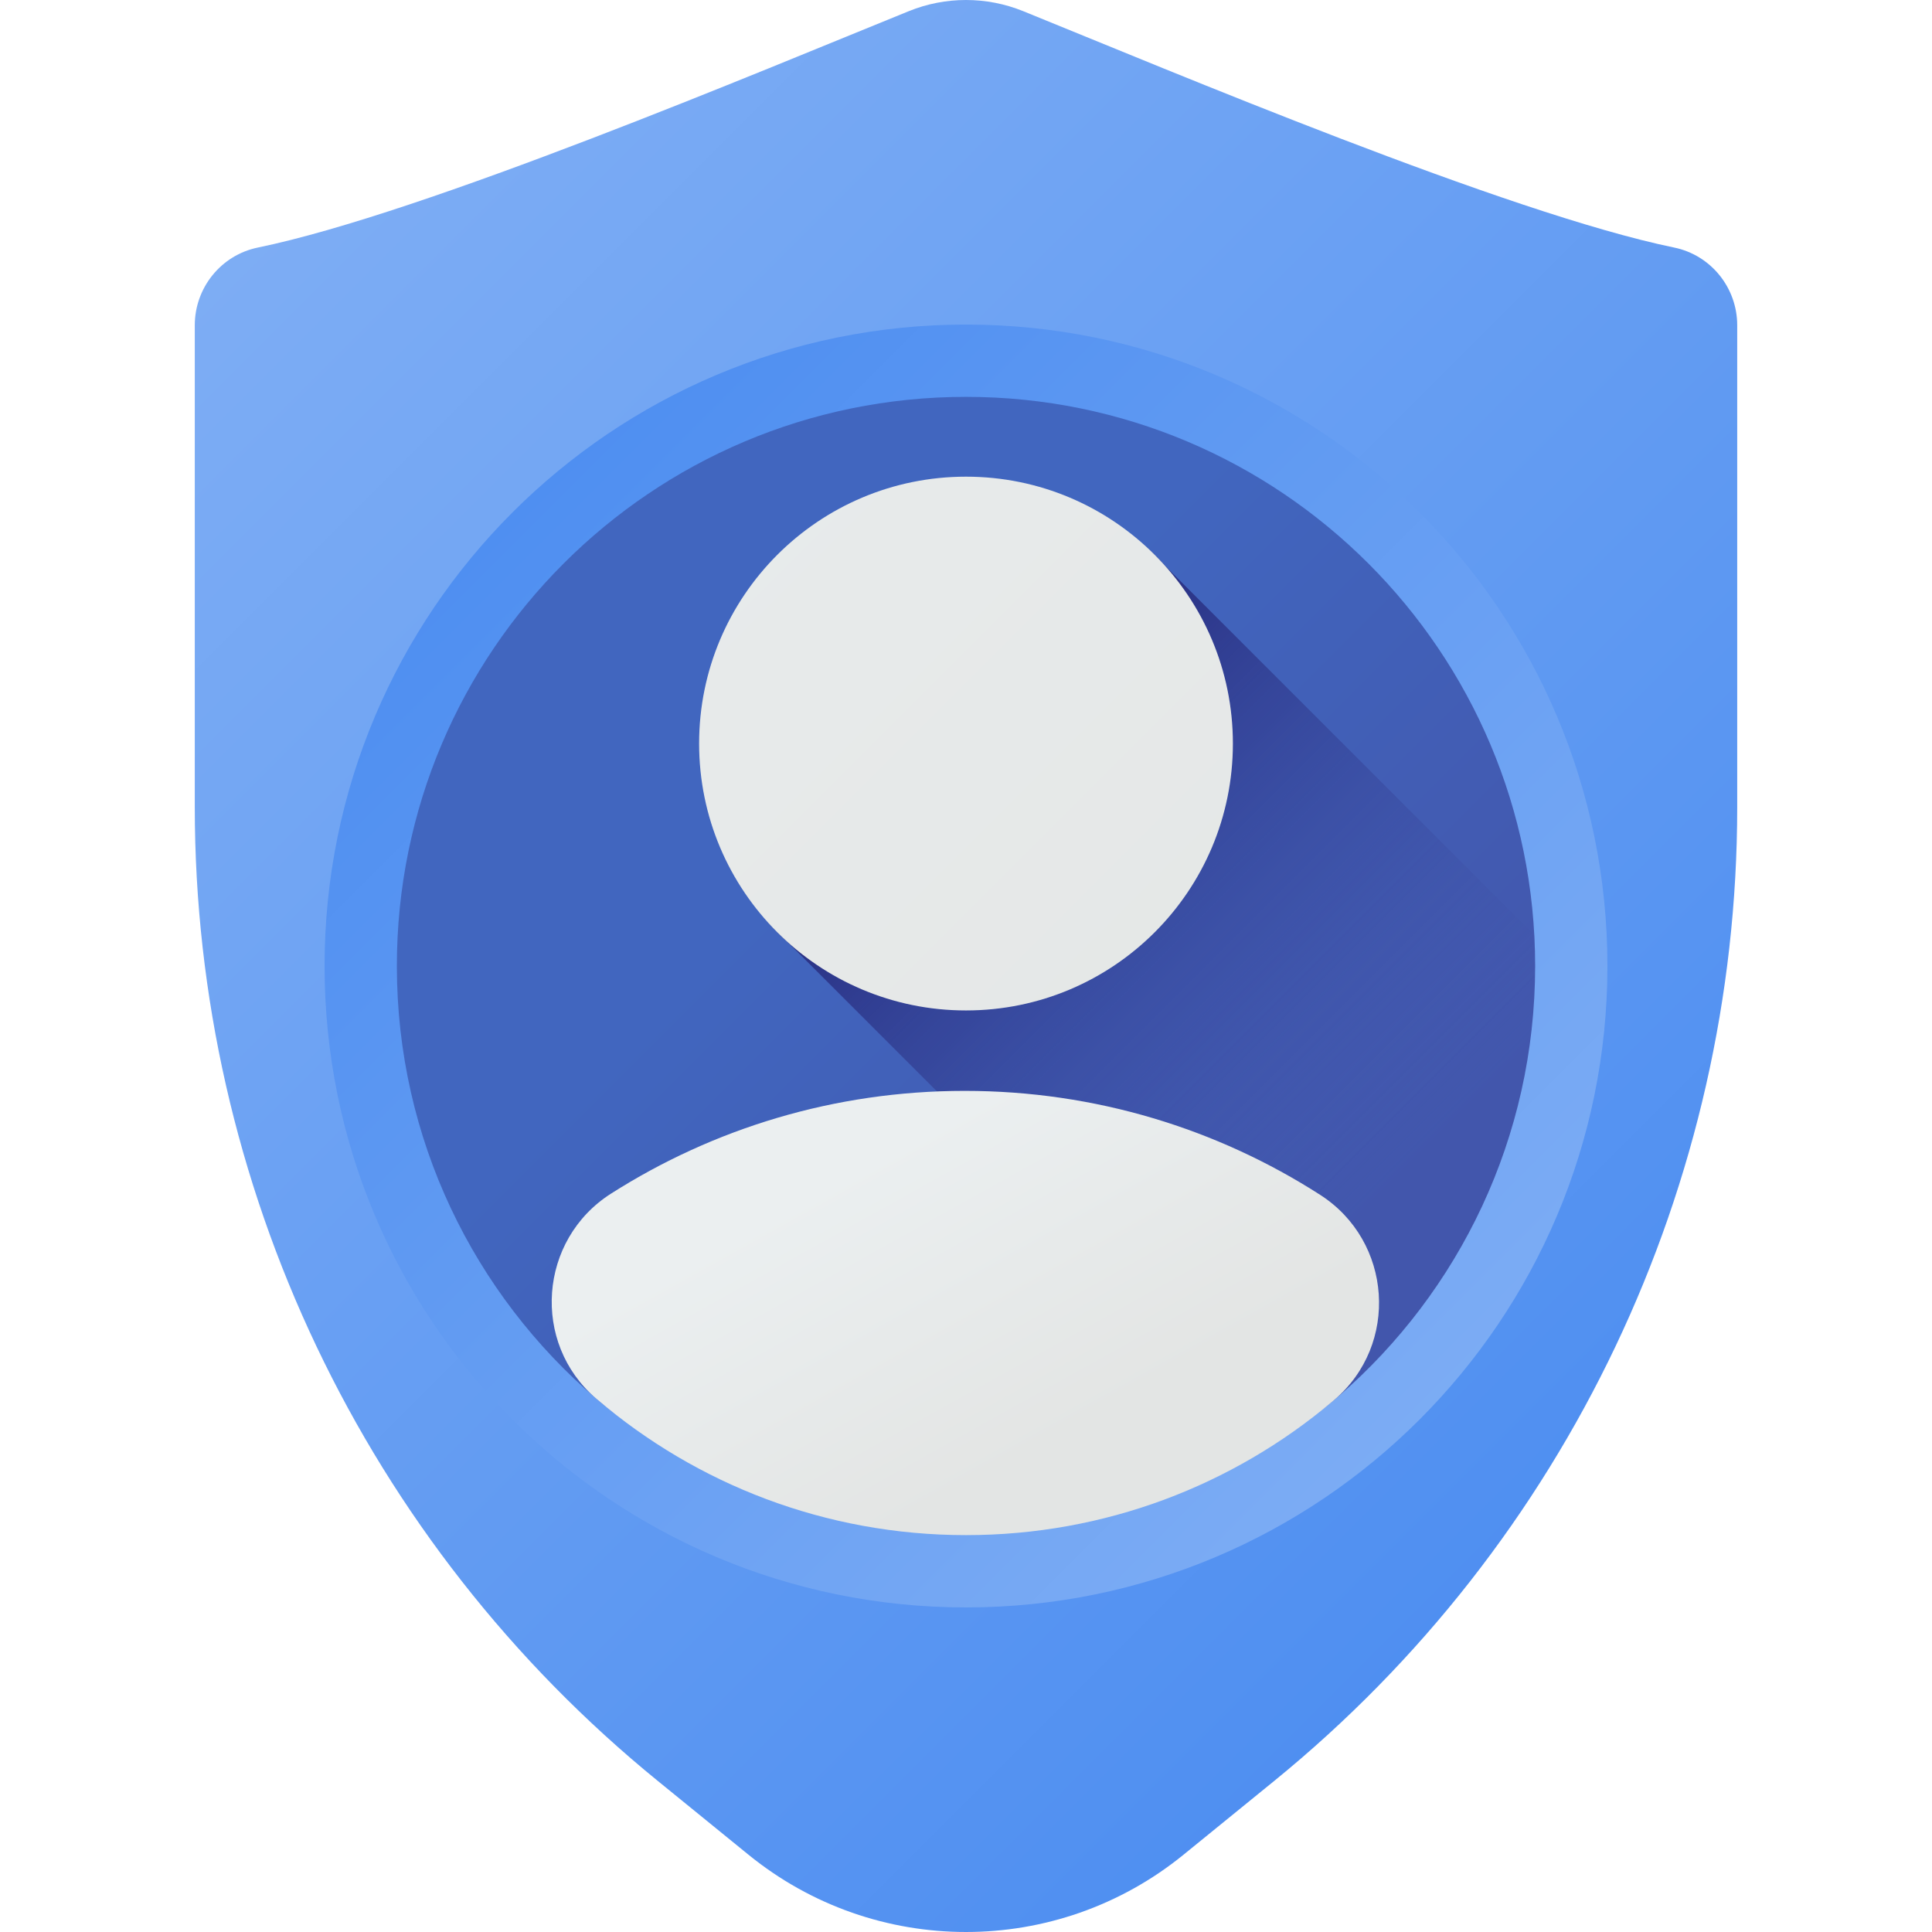
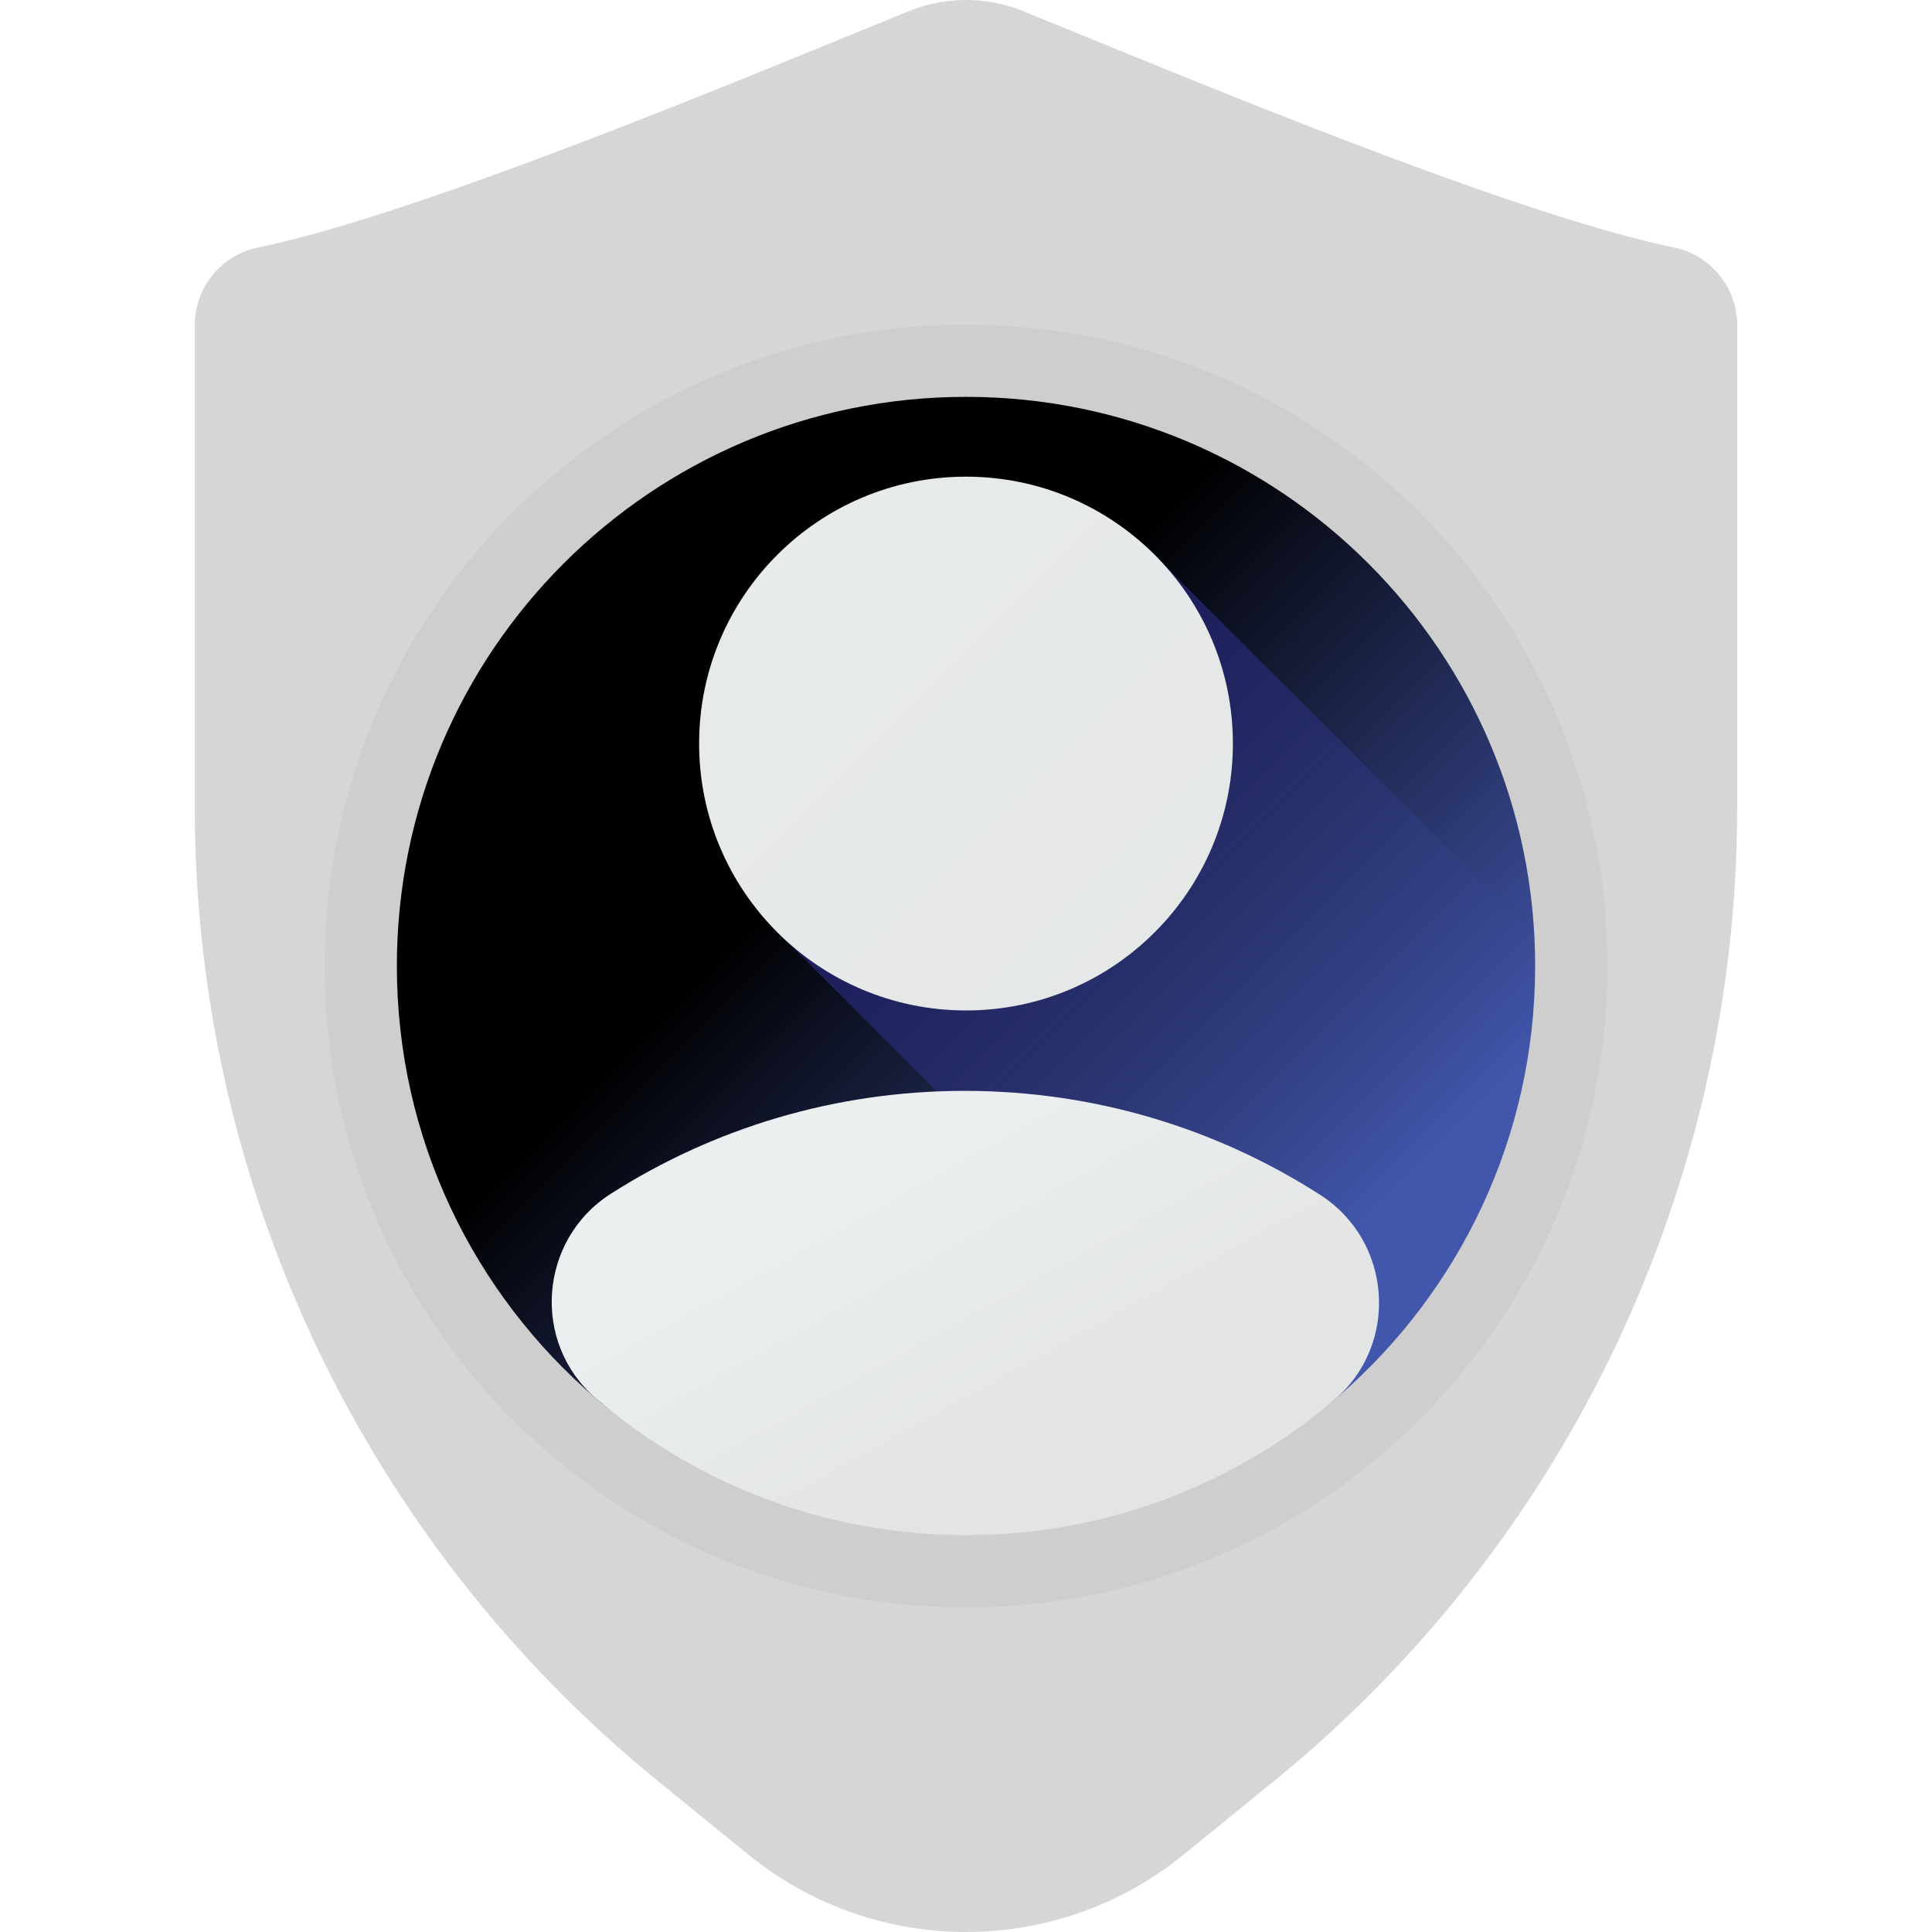
<svg xmlns="http://www.w3.org/2000/svg" xmlns:xlink="http://www.w3.org/1999/xlink" id="Capa_1" enable-background="new 0 0 510 510" height="512" viewBox="0 0 510 510" width="512">
  <linearGradient id="lg1">
-     <stop offset="0" stop-color="#7faef4" />
-     <stop offset="1" stop-color="#4c8df1" />
+     <stop offset="0" stop-color="#cccc" />
+     <stop offset="1" stop-color="#cccc" />
  </linearGradient>
  <linearGradient id="SVGID_1_" gradientUnits="userSpaceOnUse" x1="72.017" x2="448.659" xlink:href="#lg1" y1="30.771" y2="407.412" />
  <linearGradient id="SVGID_2_" gradientUnits="userSpaceOnUse" x1="393.324" x2="118.808" xlink:href="#lg1" y1="393.324" y2="118.808" />
  <linearGradient id="SVGID_3_" gradientUnits="userSpaceOnUse" x1="220.253" x2="342.575" y1="220.253" y2="342.575">
-     <stop offset="0" stop-color="#4166bf" />
+     <stop offset="0" stop-color="#000" />
    <stop offset="1" stop-color="#4256ac" />
  </linearGradient>
  <linearGradient id="SVGID_4_" gradientUnits="userSpaceOnUse" x1="368.352" x2="227.221" y1="309.634" y2="168.502">
    <stop offset="0" stop-color="#4256ac" stop-opacity="0" />
    <stop offset="1" stop-color="#1b1464" />
  </linearGradient>
  <linearGradient id="lg2">
    <stop offset="0" stop-color="#ebeff0" />
    <stop offset="1" stop-color="#e3e5e4" />
  </linearGradient>
  <linearGradient id="SVGID_5_" gradientUnits="userSpaceOnUse" x1="51.502" x2="399.05" xlink:href="#lg2" y1="-7.217" y2="340.331" />
  <linearGradient id="SVGID_6_" gradientUnits="userSpaceOnUse" x1="232.637" x2="276.114" xlink:href="#lg2" y1="303.885" y2="381.967" />
  <g>
    <path d="m239.907 2.943c-38.555 15.625-127.875 53.362-171.842 62.404-9.715 1.998-16.648 10.61-16.648 20.528v127.182c0 99.733 44.909 194.164 122.273 257.105l23.878 19.426c33.451 27.215 81.411 27.215 114.863 0l23.878-19.426c77.364-62.941 122.273-157.376 122.273-257.109v-127.178c0-9.918-6.933-18.53-16.648-20.528-43.967-9.042-133.287-46.779-171.841-62.404-9.683-3.924-20.503-3.924-30.186 0z" fill="url(#SVGID_1_)" />
    <g>
      <circle cx="255" cy="255" fill="url(#SVGID_2_)" r="169.321" />
      <path d="m405.238 255c0 45.321-20.067 85.954-51.801 113.5-26.365 22.886-60.783 22.738-98.437 22.738-37.275 0-71.379.426-97.639-22.05-32.195-27.555-52.599-68.489-52.599-114.188 0-82.974 67.264-150.238 150.238-150.238s150.238 67.264 150.238 150.238z" fill="url(#SVGID_3_)" />
      <path d="m255.332 127.937c-38.909 0-68.676 29.767-68.676 68.676 0 20.788 7.232 39.467 21.552 52.363l121.193 121.193c5.079-3.425 19.423 2.333 24.035-1.67 31.734-27.546 51.802-68.178 51.802-113.499 0-2.749-.079-5.48-.225-8.193l-97.318-97.318c-12.896-14.32-31.575-21.552-52.363-21.552z" fill="url(#SVGID_4_)" />
      <circle cx="255" cy="196.281" fill="url(#SVGID_5_)" r="70.452" />
      <path d="m348.476 315.4c19.076 12.239 20.97 39.524 3.686 54.185-.199.169-.398.337-.598.505-26.113 21.943-59.795 35.145-96.564 35.145-37.133 0-71.107-13.469-97.327-35.793-.102-.087-.204-.174-.306-.261-17.185-14.694-15.152-41.941 3.917-54.088 26.972-17.181 59.001-27.131 93.351-27.131 34.573 0 66.77 10.069 93.841 27.438z" fill="url(#SVGID_6_)" />
    </g>
  </g>
</svg>
